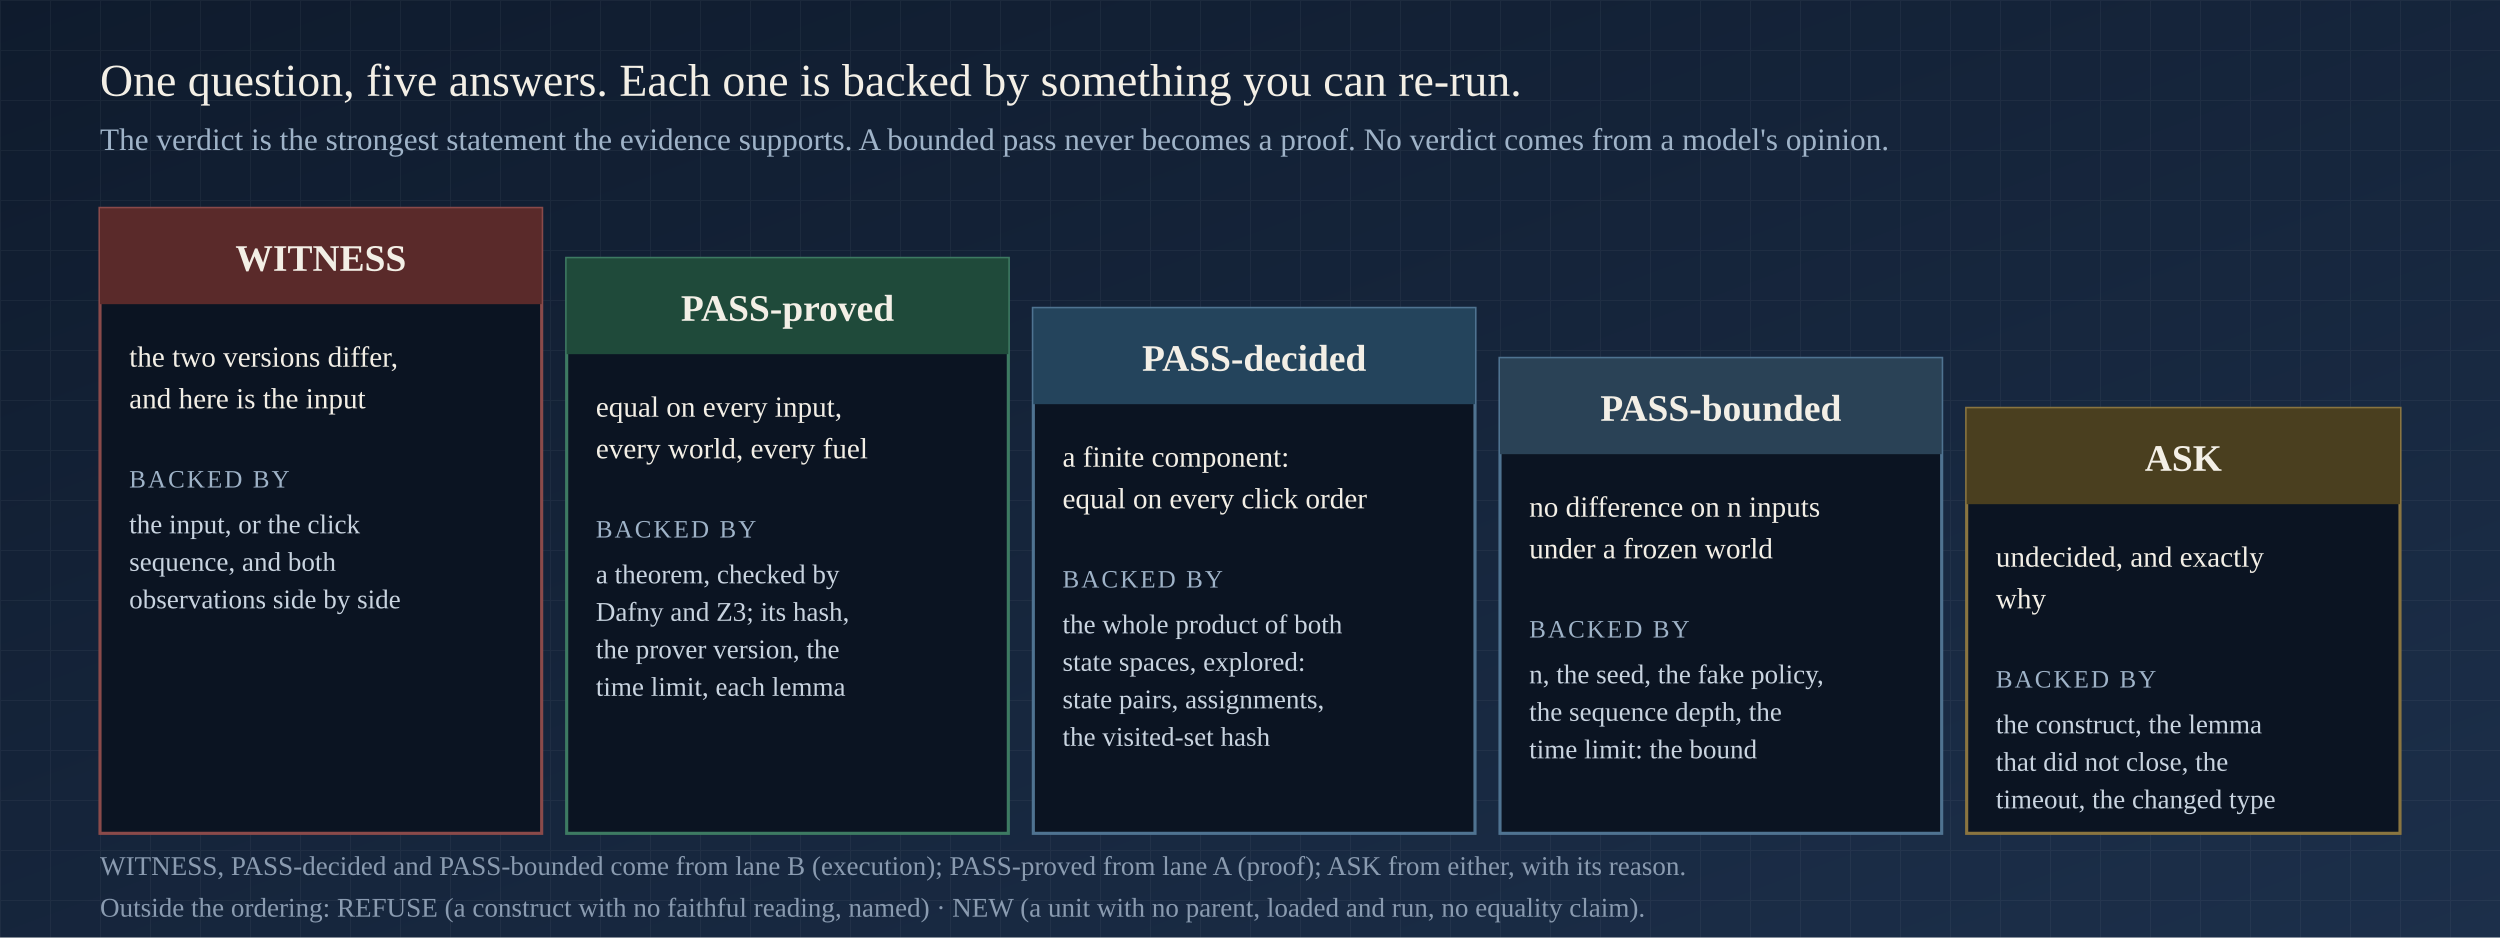
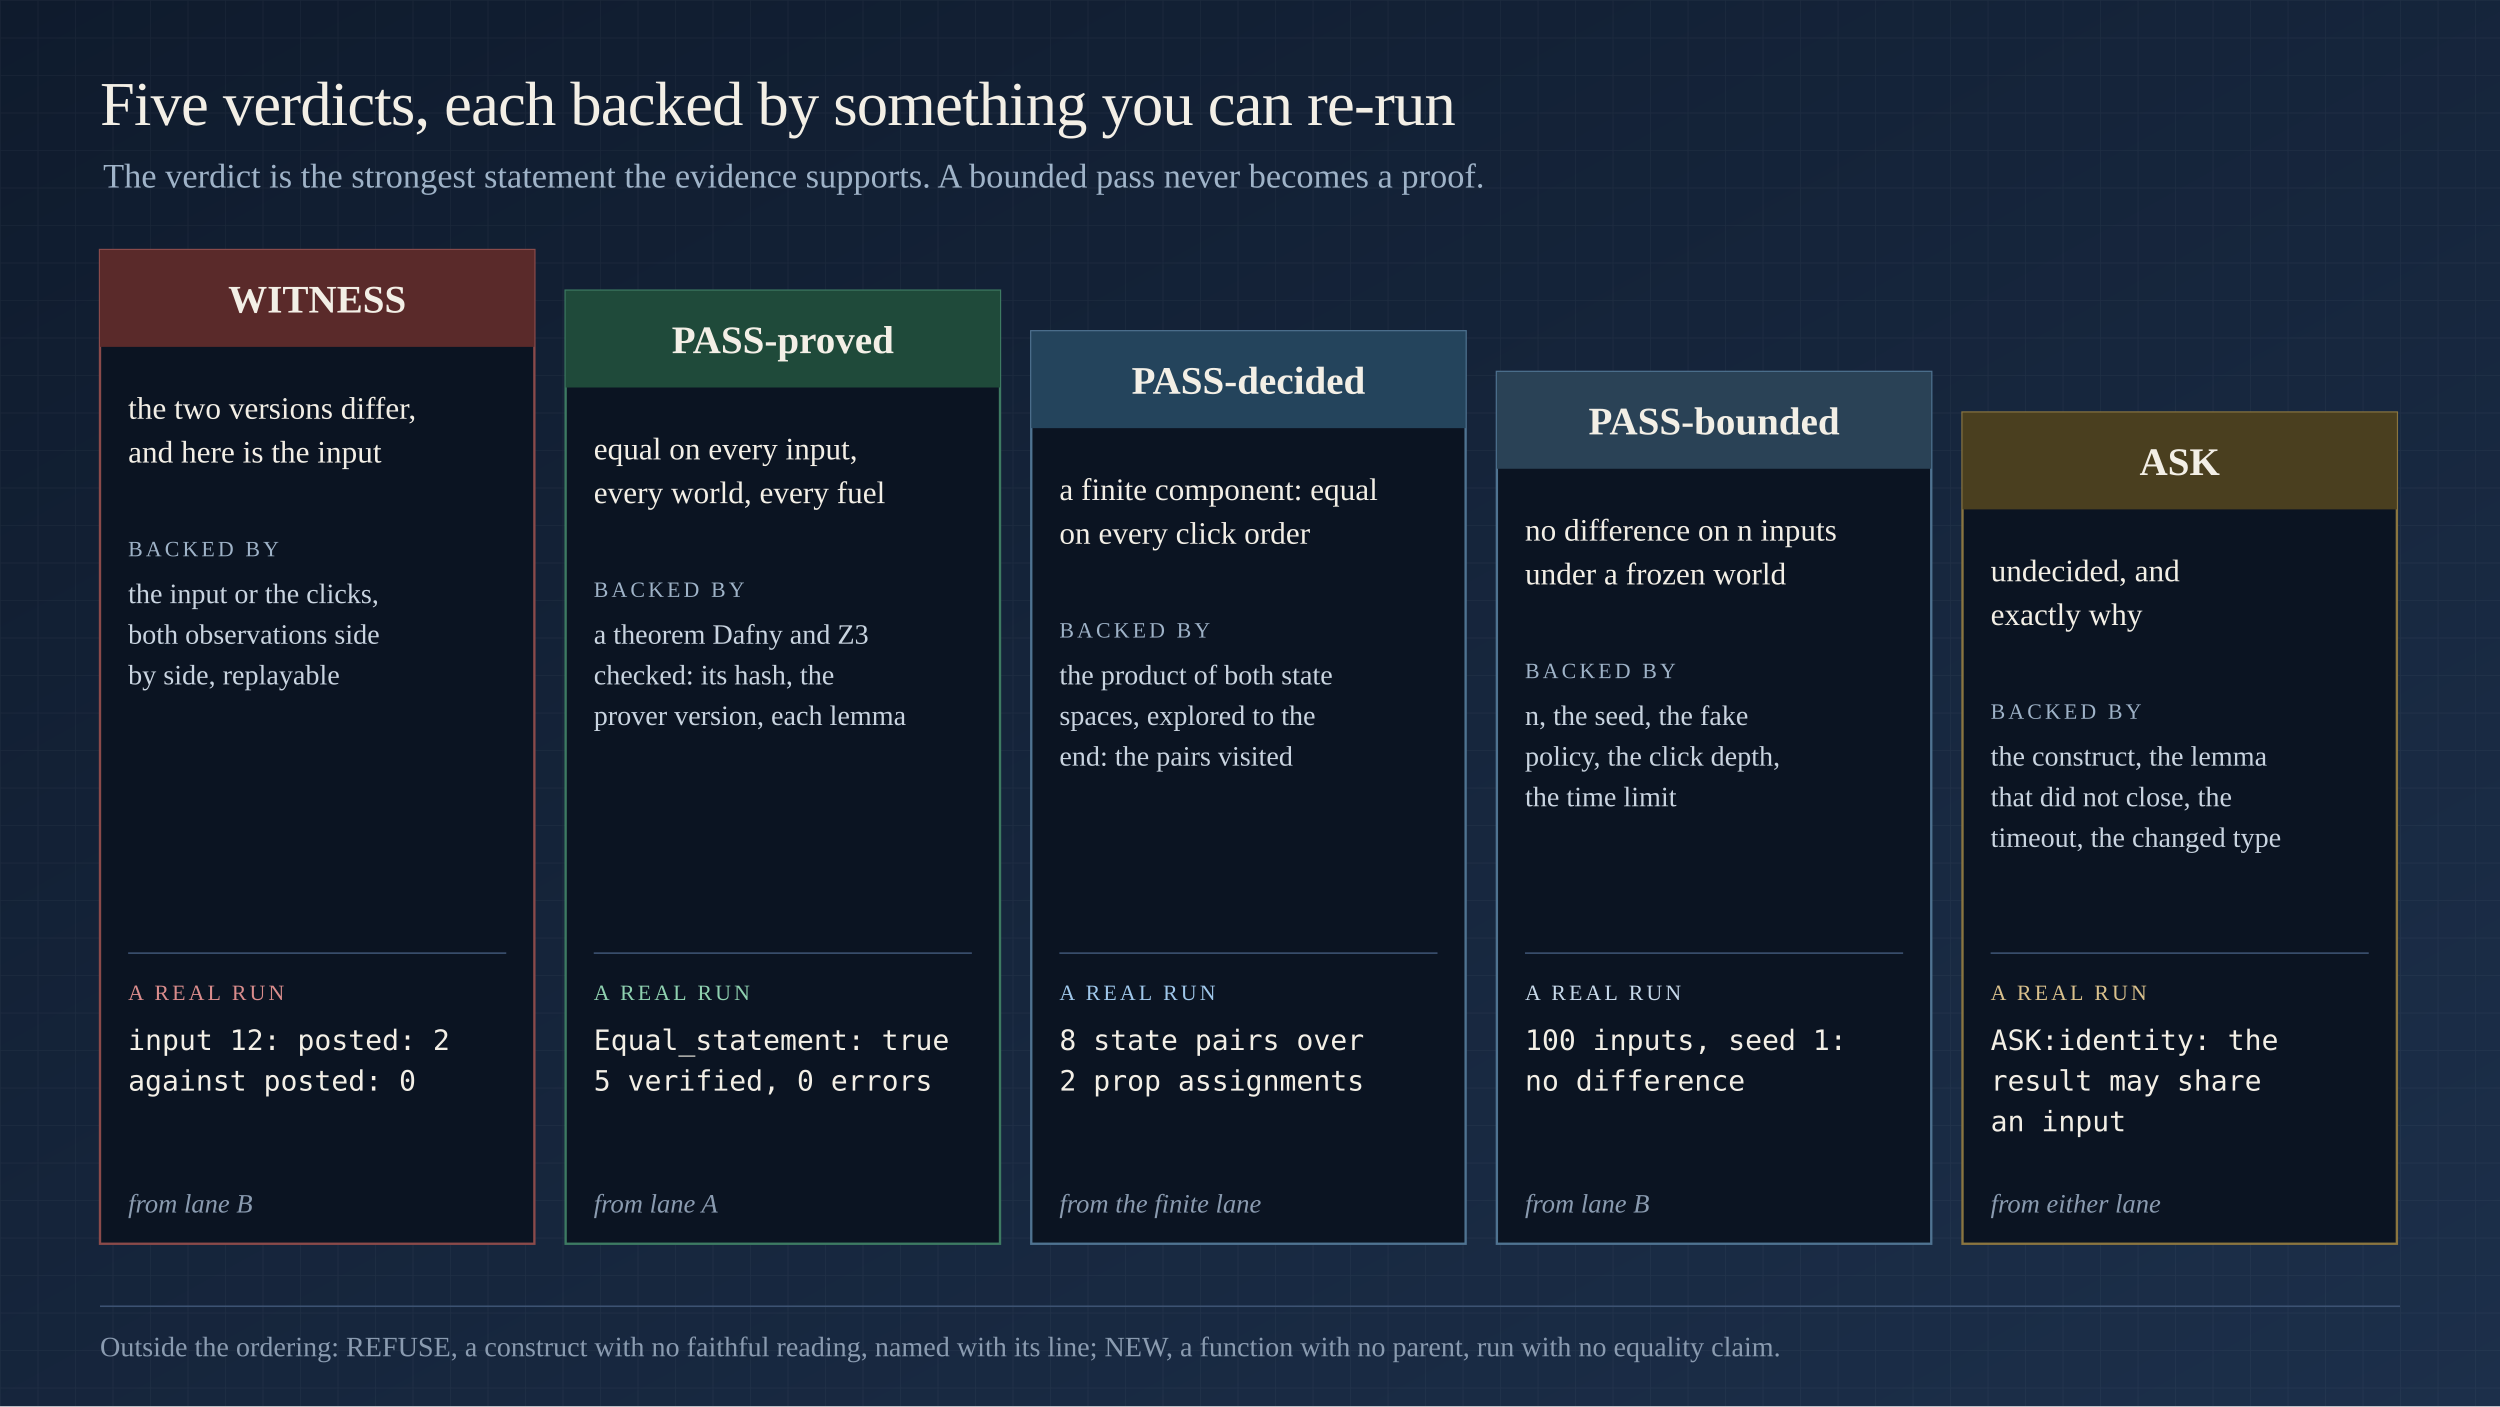
- <svg xmlns="http://www.w3.org/2000/svg" width="1200" height="450" viewBox="0 0 1200 450" font-family="Georgia, 'Times New Roman', serif">
+ <svg xmlns="http://www.w3.org/2000/svg" width="1600" height="900" viewBox="0 0 1600 900" font-family="Georgia, 'Times New Roman', serif">
  <defs>
    <linearGradient id="bg" x1="0" y1="0" x2="1" y2="1">
      <stop offset="0" stop-color="#0f1b2d" />
      <stop offset="1" stop-color="#1c2f4a" />
    </linearGradient>
    <pattern id="grid" width="24" height="24" patternUnits="userSpaceOnUse">
      <path d="M 24 0 L 0 0 0 24" fill="none" stroke="#ffffff" stroke-opacity="0.045" stroke-width="1" />
    </pattern>
+     <marker id="arr" markerWidth="10" markerHeight="10" refX="9" refY="5" orient="auto">
+       <path d="M0,0 L10,5 L0,10 z" fill="#9fb3c8" />
+     </marker>
+     <marker id="arrRed" markerWidth="10" markerHeight="10" refX="9" refY="5" orient="auto">
+       <path d="M0,0 L10,5 L0,10 z" fill="#d98c8c" />
+     </marker>
+     <marker id="arrGreen" markerWidth="10" markerHeight="10" refX="9" refY="5" orient="auto">
+       <path d="M0,0 L10,5 L0,10 z" fill="#8fd1b0" />
+     </marker>
+     <marker id="arrAmber" markerWidth="10" markerHeight="10" refX="9" refY="5" orient="auto">
+       <path d="M0,0 L10,5 L0,10 z" fill="#d9c08c" />
+     </marker>
+     <marker id="arrBlue" markerWidth="10" markerHeight="10" refX="9" refY="5" orient="auto">
+       <path d="M0,0 L10,5 L0,10 z" fill="#9fc7ea" />
+     </marker>
+     <marker id="arrPale" markerWidth="10" markerHeight="10" refX="9" refY="5" orient="auto">
+       <path d="M0,0 L10,5 L0,10 z" fill="#c7d9ea" />
+     </marker>
  </defs>
-   <rect width="1200" height="450" fill="url(#bg)" />
-   <rect width="1200" height="450" fill="url(#grid)" />
-   <text x="48" y="46" font-size="22" fill="#f3efe6">One question, five answers. Each one is backed by something you can re-run.</text>
-   <text x="48" y="72" font-size="15" fill="#9fb3c8">The verdict is the strongest statement the evidence supports. A bounded pass never becomes a proof. No verdict comes from a model's opinion.</text>
-   <g transform="translate(48,100)">
-     <g transform="translate(0,0)">
-       <rect x="0" y="0" width="212" height="300" fill="#0b1422" stroke="#8a4a4a" stroke-width="1.5" />
-       <rect x="0" y="0" width="212" height="46" fill="#5a2a2a" />
-       <text x="106" y="30" font-size="18" fill="#f3efe6" text-anchor="middle" font-weight="bold">WITNESS</text>
-       <text x="14" y="76" font-size="14" fill="#f3efe6">the two versions differ,</text>
-       <text x="14" y="96" font-size="14" fill="#f3efe6">and here is the input</text>
-       <text x="14" y="134" font-size="12" fill="#9fb3c8" letter-spacing="1">BACKED BY</text>
-       <text x="14" y="156" font-size="13" fill="#c9d4e0">the input, or the click</text>
-       <text x="14" y="174" font-size="13" fill="#c9d4e0">sequence, and both</text>
-       <text x="14" y="192" font-size="13" fill="#c9d4e0">observations side by side</text>
-     </g>
-     <g transform="translate(224,24)">
-       <rect x="0" y="0" width="212" height="276" fill="#0b1422" stroke="#3d7a62" stroke-width="1.5" />
-       <rect x="0" y="0" width="212" height="46" fill="#1f4a3a" />
-       <text x="106" y="30" font-size="18" fill="#f3efe6" text-anchor="middle" font-weight="bold">PASS-proved</text>
-       <text x="14" y="76" font-size="14" fill="#f3efe6">equal on every input,</text>
-       <text x="14" y="96" font-size="14" fill="#f3efe6">every world, every fuel</text>
-       <text x="14" y="134" font-size="12" fill="#9fb3c8" letter-spacing="1">BACKED BY</text>
-       <text x="14" y="156" font-size="13" fill="#c9d4e0">a theorem, checked by</text>
-       <text x="14" y="174" font-size="13" fill="#c9d4e0">Dafny and Z3; its hash,</text>
-       <text x="14" y="192" font-size="13" fill="#c9d4e0">the prover version, the</text>
-       <text x="14" y="210" font-size="13" fill="#c9d4e0">time limit, each lemma</text>
-     </g>
-     <g transform="translate(448,48)">
-       <rect x="0" y="0" width="212" height="252" fill="#0b1422" stroke="#4f7391" stroke-width="1.5" />
-       <rect x="0" y="0" width="212" height="46" fill="#24445c" />
-       <text x="106" y="30" font-size="18" fill="#f3efe6" text-anchor="middle" font-weight="bold">PASS-decided</text>
-       <text x="14" y="76" font-size="14" fill="#f3efe6">a finite component:</text>
-       <text x="14" y="96" font-size="14" fill="#f3efe6">equal on every click order</text>
-       <text x="14" y="134" font-size="12" fill="#9fb3c8" letter-spacing="1">BACKED BY</text>
-       <text x="14" y="156" font-size="13" fill="#c9d4e0">the whole product of both</text>
-       <text x="14" y="174" font-size="13" fill="#c9d4e0">state spaces, explored:</text>
-       <text x="14" y="192" font-size="13" fill="#c9d4e0">state pairs, assignments,</text>
-       <text x="14" y="210" font-size="13" fill="#c9d4e0">the visited-set hash</text>
-     </g>
-     <g transform="translate(672,72)">
-       <rect x="0" y="0" width="212" height="228" fill="#0b1422" stroke="#4f7391" stroke-width="1.5" />
-       <rect x="0" y="0" width="212" height="46" fill="#2a4256" />
-       <text x="106" y="30" font-size="18" fill="#f3efe6" text-anchor="middle" font-weight="bold">PASS-bounded</text>
-       <text x="14" y="76" font-size="14" fill="#f3efe6">no difference on n inputs</text>
-       <text x="14" y="96" font-size="14" fill="#f3efe6">under a frozen world</text>
-       <text x="14" y="134" font-size="12" fill="#9fb3c8" letter-spacing="1">BACKED BY</text>
-       <text x="14" y="156" font-size="13" fill="#c9d4e0">n, the seed, the fake policy,</text>
-       <text x="14" y="174" font-size="13" fill="#c9d4e0">the sequence depth, the</text>
-       <text x="14" y="192" font-size="13" fill="#c9d4e0">time limit: the bound</text>
-     </g>
-     <g transform="translate(896,96)">
-       <rect x="0" y="0" width="208" height="204" fill="#0b1422" stroke="#8a7540" stroke-width="1.5" />
-       <rect x="0" y="0" width="208" height="46" fill="#4a3f1f" />
-       <text x="104" y="30" font-size="18" fill="#f3efe6" text-anchor="middle" font-weight="bold">ASK</text>
-       <text x="14" y="76" font-size="14" fill="#f3efe6">undecided, and exactly</text>
-       <text x="14" y="96" font-size="14" fill="#f3efe6">why</text>
-       <text x="14" y="134" font-size="12" fill="#9fb3c8" letter-spacing="1">BACKED BY</text>
-       <text x="14" y="156" font-size="13" fill="#c9d4e0">the construct, the lemma</text>
-       <text x="14" y="174" font-size="13" fill="#c9d4e0">that did not close, the</text>
-       <text x="14" y="192" font-size="13" fill="#c9d4e0">timeout, the changed type</text>
-     </g>
-   </g>
-   <text x="48" y="420" font-size="13" fill="#8a9bb0">WITNESS, PASS-decided and PASS-bounded come from lane B (execution); PASS-proved from lane A (proof); ASK from either, with its reason.</text>
-   <text x="48" y="440" font-size="13" fill="#8a9bb0">Outside the ordering: REFUSE (a construct with no faithful reading, named) · NEW (a unit with no parent, loaded and run, no equality claim).</text>
+   <rect width="1600" height="900" fill="url(#bg)" />
+   <rect width="1600" height="900" fill="url(#grid)" />
+   <text x="64" y="80" font-size="40" fill="#f3efe6" letter-spacing="-0.5">Five verdicts, each backed by something you can re-run</text>
+   <text x="66" y="120" font-size="22" fill="#9fb3c8">The verdict is the strongest statement the evidence supports. A bounded pass never becomes a proof.</text>
+   <rect x="64" y="160" width="278" height="636" fill="#0b1422" stroke="#8a4a4a" stroke-width="1.5" />
+   <rect x="64" y="160" width="278" height="62" fill="#5a2a2a" />
+   <text x="203" y="200" font-size="25" fill="#f3efe6" text-anchor="middle" font-weight="bold">WITNESS</text>
+   <text x="82" y="268" font-size="20" fill="#f3efe6">the two versions differ,</text>
+   <text x="82" y="296" font-size="20" fill="#f3efe6">and here is the input</text>
+   <text x="82" y="356" font-size="14" fill="#9fb3c8" letter-spacing="2">BACKED BY</text>
+   <text x="82" y="386" font-size="18" fill="#c9d4e0">the input or the clicks,</text>
+   <text x="82" y="412" font-size="18" fill="#c9d4e0">both observations side</text>
+   <text x="82" y="438" font-size="18" fill="#c9d4e0">by side, replayable</text>
+   <line x1="82" y1="610" x2="324" y2="610" stroke="#3c5272" stroke-width="1" />
+   <text x="82" y="640" font-size="14" fill="#d98c8c" letter-spacing="2">A REAL RUN</text>
+   <text x="82" y="672" font-size="18" fill="#f3efe6" font-family="Menlo, Consolas, monospace" xml:space="preserve">input 12: posted: 2</text>
+   <text x="82" y="698" font-size="18" fill="#f3efe6" font-family="Menlo, Consolas, monospace" xml:space="preserve">against posted: 0</text>
+   <text x="82" y="776" font-size="17" fill="#8a9bb0" font-style="italic">from lane B</text>
+   <rect x="362" y="186" width="278" height="610" fill="#0b1422" stroke="#3d7a62" stroke-width="1.5" />
+   <rect x="362" y="186" width="278" height="62" fill="#1f4a3a" />
+   <text x="501" y="226" font-size="25" fill="#f3efe6" text-anchor="middle" font-weight="bold">PASS-proved</text>
+   <text x="380" y="294" font-size="20" fill="#f3efe6">equal on every input,</text>
+   <text x="380" y="322" font-size="20" fill="#f3efe6">every world, every fuel</text>
+   <text x="380" y="382" font-size="14" fill="#9fb3c8" letter-spacing="2">BACKED BY</text>
+   <text x="380" y="412" font-size="18" fill="#c9d4e0">a theorem Dafny and Z3</text>
+   <text x="380" y="438" font-size="18" fill="#c9d4e0">checked: its hash, the</text>
+   <text x="380" y="464" font-size="18" fill="#c9d4e0">prover version, each lemma</text>
+   <line x1="380" y1="610" x2="622" y2="610" stroke="#3c5272" stroke-width="1" />
+   <text x="380" y="640" font-size="14" fill="#8fd1b0" letter-spacing="2">A REAL RUN</text>
+   <text x="380" y="672" font-size="18" fill="#f3efe6" font-family="Menlo, Consolas, monospace" xml:space="preserve">Equal_statement: true</text>
+   <text x="380" y="698" font-size="18" fill="#f3efe6" font-family="Menlo, Consolas, monospace" xml:space="preserve">5 verified, 0 errors</text>
+   <text x="380" y="776" font-size="17" fill="#8a9bb0" font-style="italic">from lane A</text>
+   <rect x="660" y="212" width="278" height="584" fill="#0b1422" stroke="#4f7391" stroke-width="1.5" />
+   <rect x="660" y="212" width="278" height="62" fill="#24445c" />
+   <text x="799" y="252" font-size="25" fill="#f3efe6" text-anchor="middle" font-weight="bold">PASS-decided</text>
+   <text x="678" y="320" font-size="20" fill="#f3efe6">a finite component: equal</text>
+   <text x="678" y="348" font-size="20" fill="#f3efe6">on every click order</text>
+   <text x="678" y="408" font-size="14" fill="#9fb3c8" letter-spacing="2">BACKED BY</text>
+   <text x="678" y="438" font-size="18" fill="#c9d4e0">the product of both state</text>
+   <text x="678" y="464" font-size="18" fill="#c9d4e0">spaces, explored to the</text>
+   <text x="678" y="490" font-size="18" fill="#c9d4e0">end: the pairs visited</text>
+   <line x1="678" y1="610" x2="920" y2="610" stroke="#3c5272" stroke-width="1" />
+   <text x="678" y="640" font-size="14" fill="#9fc7ea" letter-spacing="2">A REAL RUN</text>
+   <text x="678" y="672" font-size="18" fill="#f3efe6" font-family="Menlo, Consolas, monospace" xml:space="preserve">8 state pairs over</text>
+   <text x="678" y="698" font-size="18" fill="#f3efe6" font-family="Menlo, Consolas, monospace" xml:space="preserve">2 prop assignments</text>
+   <text x="678" y="776" font-size="17" fill="#8a9bb0" font-style="italic">from the finite lane</text>
+   <rect x="958" y="238" width="278" height="558" fill="#0b1422" stroke="#4f7391" stroke-width="1.5" />
+   <rect x="958" y="238" width="278" height="62" fill="#2a4256" />
+   <text x="1097" y="278" font-size="25" fill="#f3efe6" text-anchor="middle" font-weight="bold">PASS-bounded</text>
+   <text x="976" y="346" font-size="20" fill="#f3efe6">no difference on n inputs</text>
+   <text x="976" y="374" font-size="20" fill="#f3efe6">under a frozen world</text>
+   <text x="976" y="434" font-size="14" fill="#9fb3c8" letter-spacing="2">BACKED BY</text>
+   <text x="976" y="464" font-size="18" fill="#c9d4e0">n, the seed, the fake</text>
+   <text x="976" y="490" font-size="18" fill="#c9d4e0">policy, the click depth,</text>
+   <text x="976" y="516" font-size="18" fill="#c9d4e0">the time limit</text>
+   <line x1="976" y1="610" x2="1218" y2="610" stroke="#3c5272" stroke-width="1" />
+   <text x="976" y="640" font-size="14" fill="#c7d9ea" letter-spacing="2">A REAL RUN</text>
+   <text x="976" y="672" font-size="18" fill="#f3efe6" font-family="Menlo, Consolas, monospace" xml:space="preserve">100 inputs, seed 1:</text>
+   <text x="976" y="698" font-size="18" fill="#f3efe6" font-family="Menlo, Consolas, monospace" xml:space="preserve">no difference</text>
+   <text x="976" y="776" font-size="17" fill="#8a9bb0" font-style="italic">from lane B</text>
+   <rect x="1256" y="264" width="278" height="532" fill="#0b1422" stroke="#8a7540" stroke-width="1.5" />
+   <rect x="1256" y="264" width="278" height="62" fill="#4a3f1f" />
+   <text x="1395" y="304" font-size="25" fill="#f3efe6" text-anchor="middle" font-weight="bold">ASK</text>
+   <text x="1274" y="372" font-size="20" fill="#f3efe6">undecided, and</text>
+   <text x="1274" y="400" font-size="20" fill="#f3efe6">exactly why</text>
+   <text x="1274" y="460" font-size="14" fill="#9fb3c8" letter-spacing="2">BACKED BY</text>
+   <text x="1274" y="490" font-size="18" fill="#c9d4e0">the construct, the lemma</text>
+   <text x="1274" y="516" font-size="18" fill="#c9d4e0">that did not close, the</text>
+   <text x="1274" y="542" font-size="18" fill="#c9d4e0">timeout, the changed type</text>
+   <line x1="1274" y1="610" x2="1516" y2="610" stroke="#3c5272" stroke-width="1" />
+   <text x="1274" y="640" font-size="14" fill="#d9c08c" letter-spacing="2">A REAL RUN</text>
+   <text x="1274" y="672" font-size="18" fill="#f3efe6" font-family="Menlo, Consolas, monospace" xml:space="preserve">ASK:identity: the</text>
+   <text x="1274" y="698" font-size="18" fill="#f3efe6" font-family="Menlo, Consolas, monospace" xml:space="preserve">result may share</text>
+   <text x="1274" y="724" font-size="18" fill="#f3efe6" font-family="Menlo, Consolas, monospace" xml:space="preserve">an input</text>
+   <text x="1274" y="776" font-size="17" fill="#8a9bb0" font-style="italic">from either lane</text>
+   <line x1="64" y1="836" x2="1536" y2="836" stroke="#3c5272" stroke-width="1" />
+   <text x="64" y="868" font-size="18" fill="#8a9bb0">Outside the ordering: REFUSE, a construct with no faithful reading, named with its line; NEW, a function with no parent, run with no equality claim.</text>
</svg>
